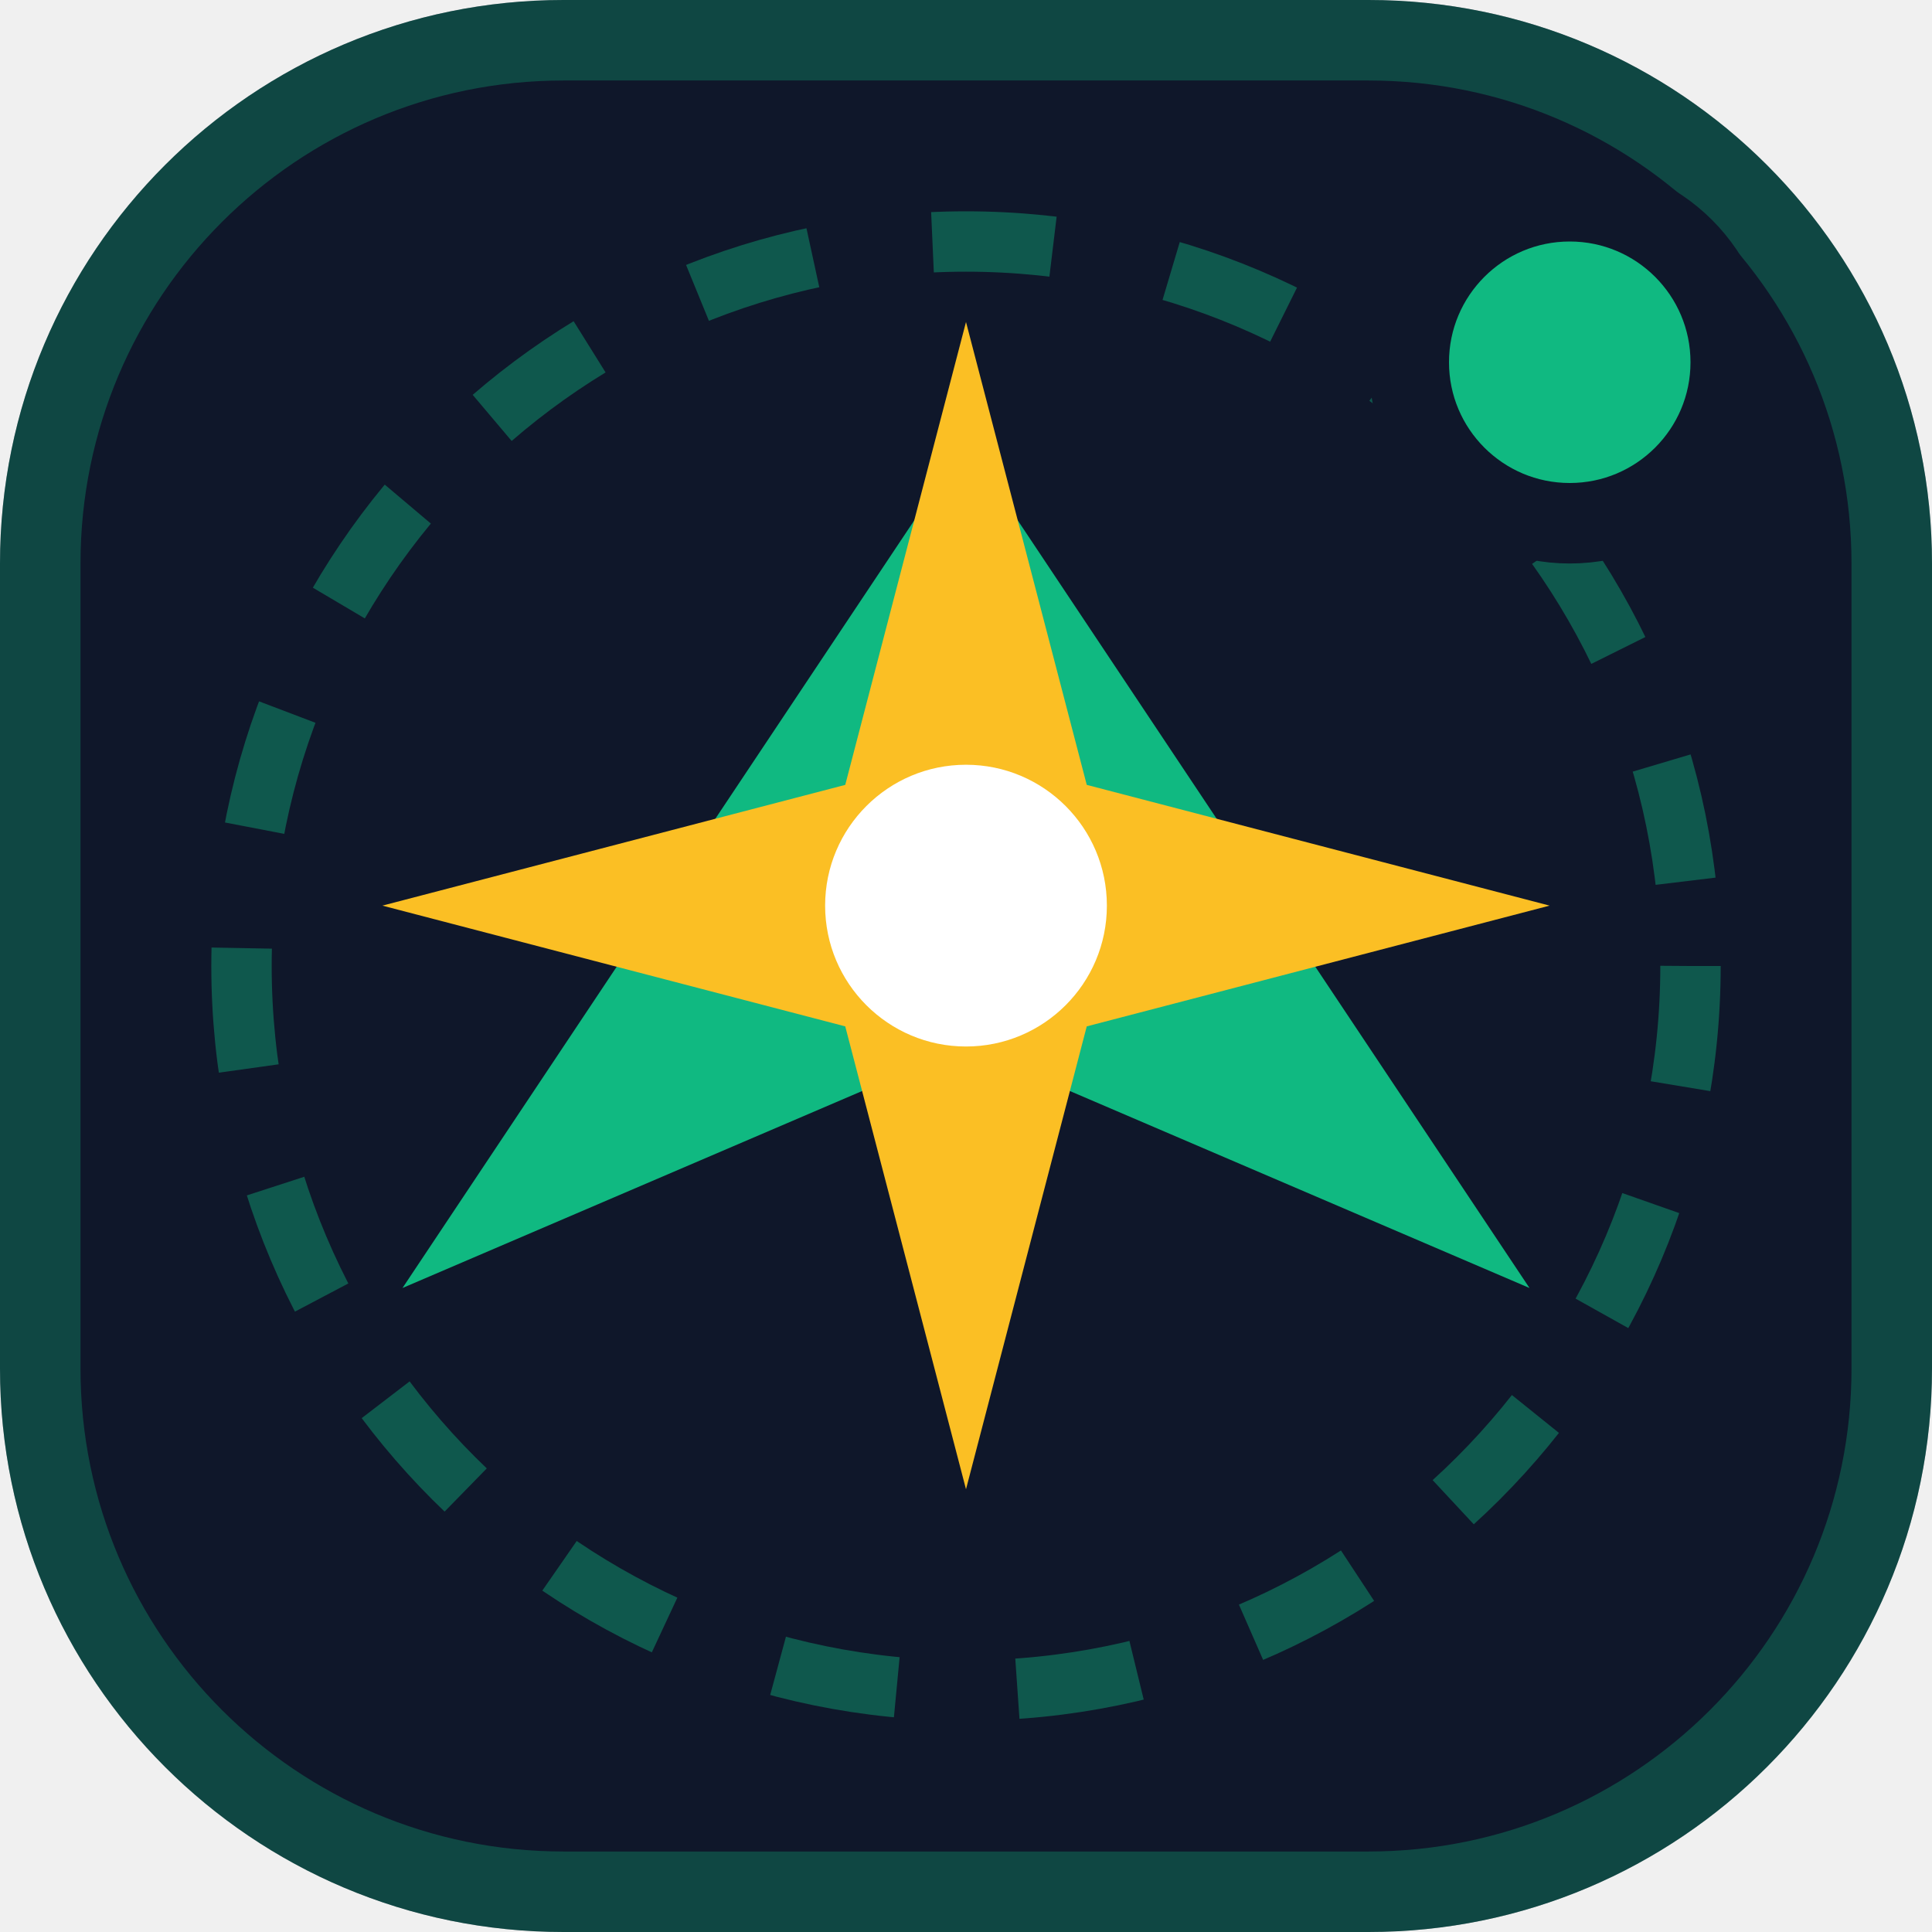
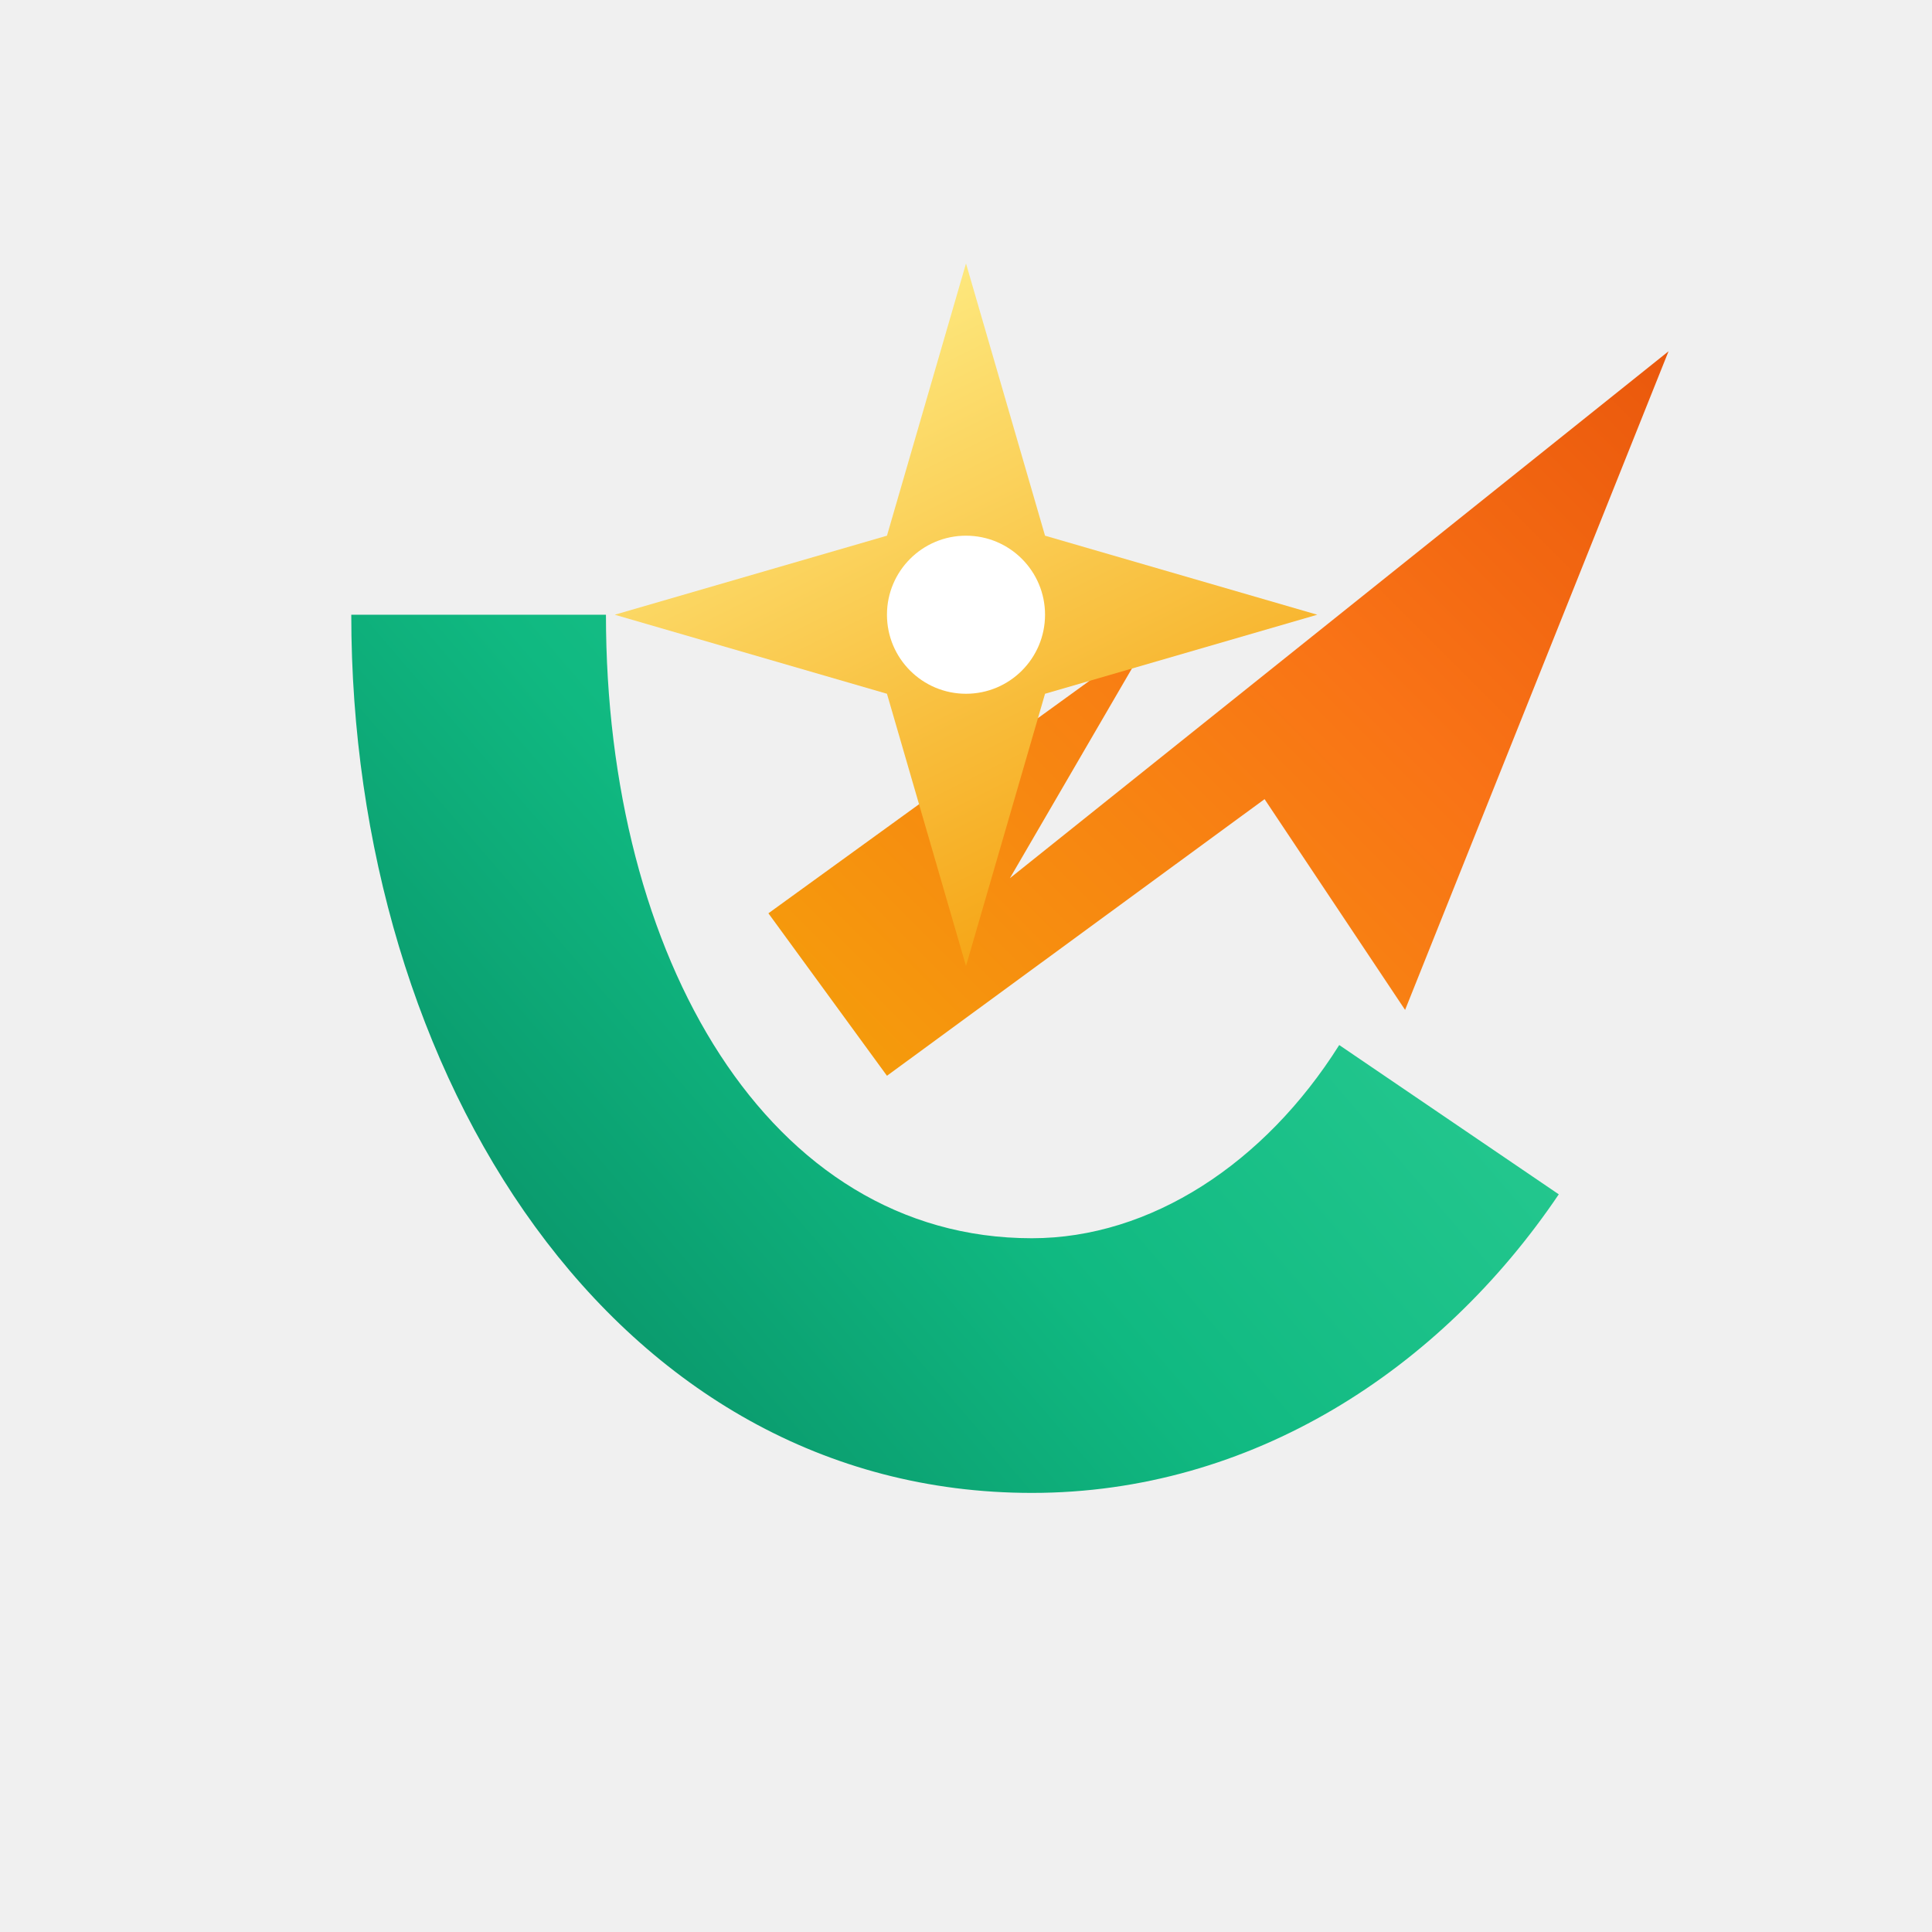
- <svg xmlns="http://www.w3.org/2000/svg" viewBox="0 0 48 48" fill="none">
-   <rect width="48" height="48" rx="14" fill="#0F172A" />
-   <rect x="1" y="1" width="46" height="46" rx="13" stroke="#10B981" stroke-opacity="0.3" stroke-width="2" />
-   <circle cx="24" cy="24" r="18" stroke="#10B981" stroke-width="1.5" stroke-dasharray="3 3" opacity="0.4" />
-   <path d="M10 32L24 11L38 32L24 26L10 32Z" fill="#10B981" />
-   <path d="M24 8L27 19.5L38.5 22.5L27 25.5L24 37L21 25.5L9.5 22.5L21 19.5L24 8Z" fill="#FBBF24" />
-   <circle cx="24" cy="22.5" r="3.5" fill="#FFFFFF" />
-   <circle cx="39" cy="9" r="4" fill="#10B981" stroke="#0F172A" stroke-width="2" />
+ <svg xmlns="http://www.w3.org/2000/svg" viewBox="0 0 44 44" fill="none">
+   <defs>
+     <linearGradient id="fav-emerald" x1="6" y1="36" x2="34" y2="12" gradientUnits="userSpaceOnUse">
+       <stop offset="0%" stop-color="#047857" />
+       <stop offset="50%" stop-color="#10B981" />
+       <stop offset="100%" stop-color="#34D399" />
+     </linearGradient>
+     <linearGradient id="fav-saffron" x1="20" y1="26" x2="38" y2="8" gradientUnits="userSpaceOnUse">
+       <stop offset="0%" stop-color="#F59E0B" />
+       <stop offset="60%" stop-color="#F97316" />
+       <stop offset="100%" stop-color="#EA580C" />
+     </linearGradient>
+     <linearGradient id="fav-star" x1="18" y1="6" x2="26" y2="22" gradientUnits="userSpaceOnUse">
+       <stop offset="0%" stop-color="#FEF08A" />
+       <stop offset="100%" stop-color="#F59E0B" />
+     </linearGradient>
+   </defs>
+   <path d="M8 14C8 24.5 14 34 23.5 34C28.5 34 32.8 31.2 35.5 27.2L30.5 23.8C28.8 26.5 26.2 28.2 23.5 28.2C17.5 28.2 13.8 21.8 13.8 14H8Z" fill="url(#fav-emerald)" />
+   <path d="M23 20L38 8L32 23L28.8 18.2L20.2 24.5L17.5 20.8L26.2 14.5L23 20Z" fill="url(#fav-saffron)" />
+   <path d="M22 6L23.8 12.2L30 14L23.8 15.8L22 22L20.2 15.8L14 14L20.2 12.2L22 6Z" fill="url(#fav-star)" />
+   <circle cx="22" cy="14" r="1.8" fill="#FFFFFF" />
</svg>
